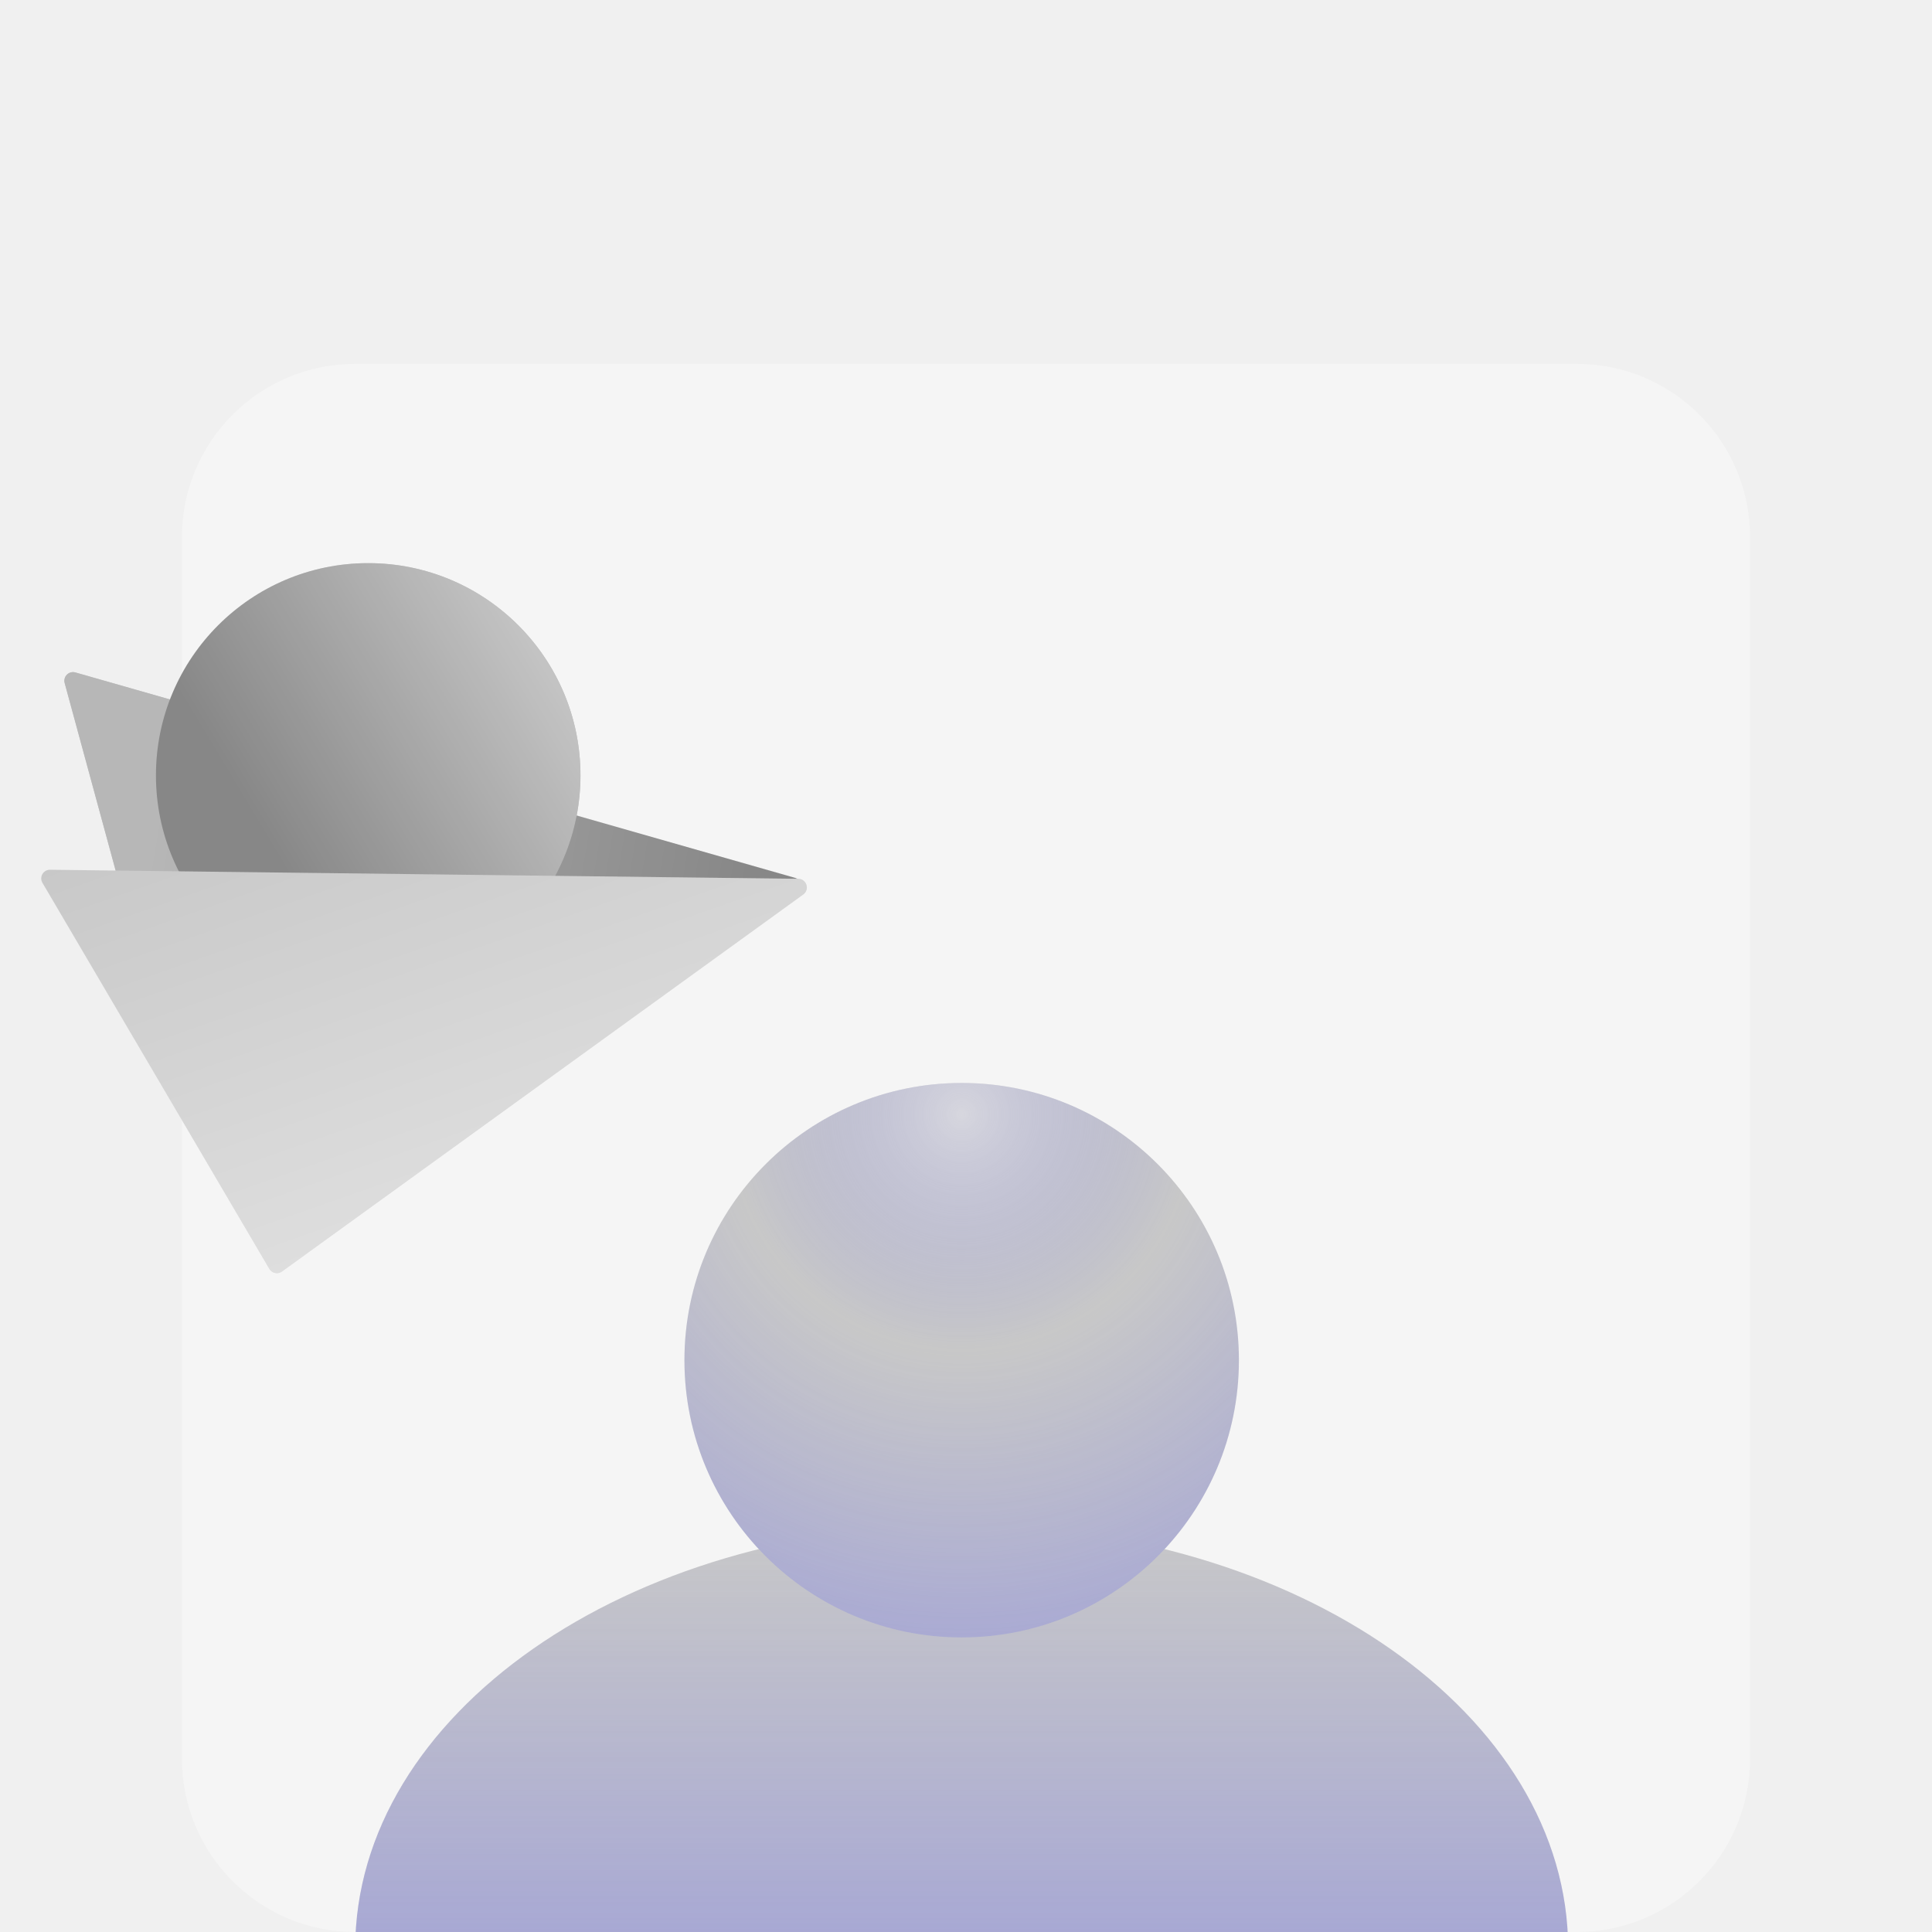
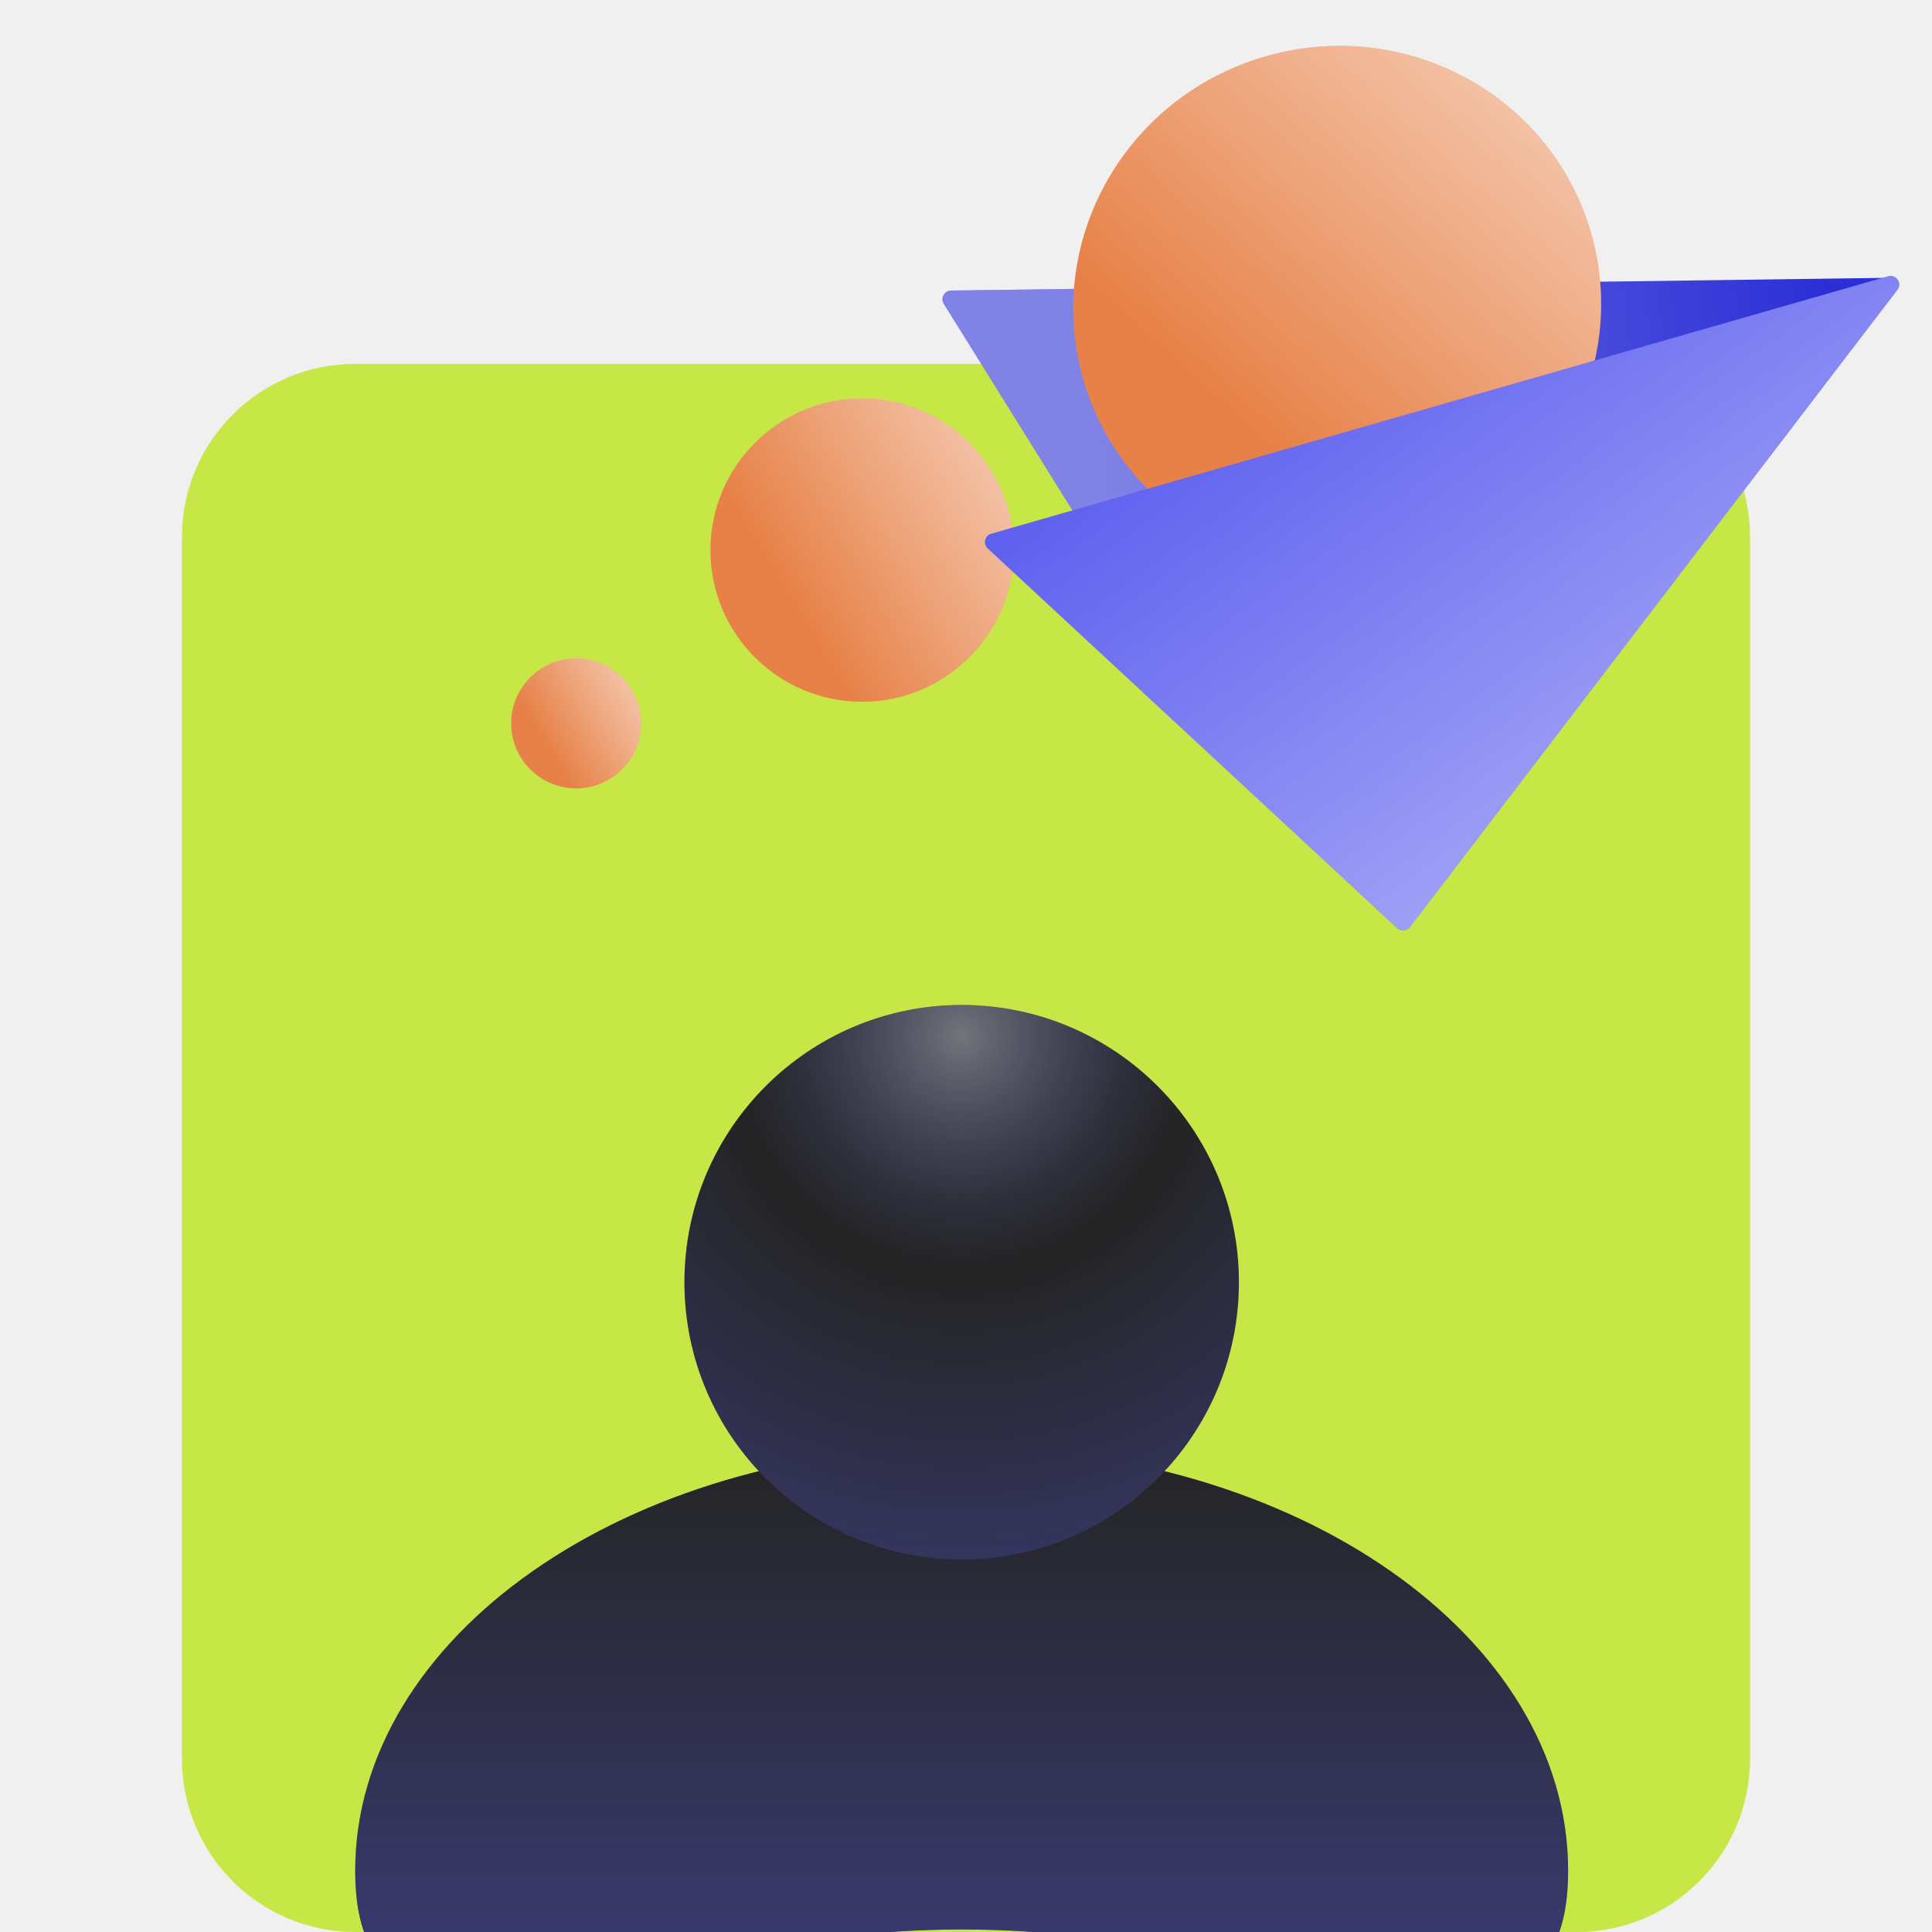
<svg xmlns="http://www.w3.org/2000/svg" width="223" height="223" viewBox="0 0 223 223" fill="none">
-   <g clip-path="url(#clip0_35_4120)">
-     <rect x="21" y="42" width="181" height="181" rx="20" fill="#F5F5F5" />
-     <path d="M181 224.941C181 251.97 149.66 231.709 111 231.709C72.34 231.709 41 251.97 41 224.941C41 197.912 72.34 176 111 176C149.66 176 181 197.912 181 224.941Z" fill="#C8C8C8" />
-     <path d="M181 224.941C181 251.97 149.66 231.709 111 231.709C72.34 231.709 41 251.97 41 224.941C41 197.912 72.34 176 111 176C149.66 176 181 197.912 181 224.941Z" fill="url(#paint0_linear_35_4120)" fill-opacity="0.4" />
-     <circle cx="111" cy="157" r="32" fill="#C8C8C8" />
-     <circle cx="111" cy="157" r="32" fill="url(#paint1_radial_35_4120)" fill-opacity="0.4" />
-     <path d="M91.762 101.323C92.689 101.588 92.742 102.881 91.84 103.221L22.345 129.396C21.793 129.604 21.182 129.292 21.027 128.723L7.465 78.842C7.261 78.09 7.956 77.404 8.704 77.618L91.762 101.323Z" fill="#878787" />
-     <path d="M91.762 101.323C92.689 101.588 92.742 102.881 91.84 103.221L22.345 129.396C21.793 129.604 21.182 129.292 21.027 128.723L7.465 78.842C7.261 78.09 7.956 77.404 8.704 77.618L91.762 101.323Z" fill="url(#paint2_linear_35_4120)" fill-opacity="0.4" />
-     <circle cx="42.5" cy="89.5" r="7.5" fill="#878787" />
-     <circle cx="42.5" cy="89.5" r="7.5" fill="url(#paint3_linear_35_4120)" fill-opacity="0.5" />
-     <circle cx="42.5" cy="89.5" r="17.5" fill="#878787" />
-     <circle cx="42.5" cy="89.5" r="17.5" fill="url(#paint4_linear_35_4120)" fill-opacity="0.5" />
-     <circle cx="42.5" cy="89.5" r="24.5" fill="#878787" />
-     <circle cx="42.5" cy="89.5" r="24.5" fill="url(#paint5_linear_35_4120)" fill-opacity="0.5" />
-     <path d="M92.141 101.435C93.104 101.446 93.495 102.68 92.715 103.245L32.541 146.765C32.064 147.11 31.392 146.97 31.093 146.461L4.898 101.898C4.504 101.226 4.994 100.382 5.772 100.391L92.141 101.435Z" fill="#C8C8C8" />
-     <path d="M92.141 101.435C93.104 101.446 93.495 102.68 92.715 103.245L32.541 146.765C32.064 147.11 31.392 146.97 31.093 146.461L4.898 101.898C4.504 101.226 4.994 100.382 5.772 100.391L92.141 101.435Z" fill="url(#paint6_linear_35_4120)" fill-opacity="0.4" />
+   <g clip-path="url(#clip0_35_3835)">
+     <rect x="21" y="42" width="181" height="181" rx="20" fill="#C7E747" />
+     <path d="M181 215.941C181 242.97 149.66 222.709 111 222.709C72.34 222.709 41 242.97 41 215.941C41 188.912 72.34 167 111 167C149.66 167 181 188.912 181 215.941Z" fill="#242424" />
+     <path d="M181 215.941C181 242.97 149.66 222.709 111 222.709C72.34 222.709 41 242.97 41 215.941C41 188.912 72.34 167 111 167C149.66 167 181 188.912 181 215.941Z" fill="url(#paint0_linear_35_3835)" fill-opacity="0.4" />
+     <circle cx="111" cy="148" r="32" fill="#242424" />
+     <circle cx="111" cy="148" r="32" fill="url(#paint1_radial_35_3835)" fill-opacity="0.4" />
+     <path d="M217.484 32.073C218.447 32.059 218.87 33.283 218.104 33.867L144.479 90.053C144.01 90.41 143.335 90.287 143.023 89.787L108.937 35.067C108.526 34.406 108.994 33.549 109.772 33.538L217.484 32.073Z" fill="#2C2FD5" />
+     <path d="M217.484 32.073C218.447 32.059 218.87 33.283 218.104 33.867L144.479 90.053C144.01 90.41 143.335 90.287 143.023 89.787L108.937 35.067C108.526 34.406 108.994 33.549 109.772 33.538L217.484 32.073Z" fill="url(#paint2_linear_35_3835)" fill-opacity="0.4" />
+     <circle cx="66.5" cy="83.5" r="7.5" fill="#E78147" />
+     <circle cx="66.5" cy="83.5" r="7.5" fill="url(#paint3_linear_35_3835)" fill-opacity="0.5" />
+     <circle cx="99.5" cy="63.5" r="17.5" fill="#E78147" />
+     <circle cx="99.5" cy="63.5" r="17.5" fill="url(#paint4_linear_35_3835)" fill-opacity="0.5" />
+     <ellipse cx="154.341" cy="35.343" rx="30.5" ry="30" transform="rotate(-16.7089 154.341 35.3425)" fill="#E78147" />
+     <ellipse cx="154.341" cy="35.343" rx="30.5" ry="30" transform="rotate(-16.7089 154.341 35.3425)" fill="url(#paint5_linear_35_3835)" fill-opacity="0.5" />
+     <path d="M217.943 31.884C218.869 31.618 219.599 32.688 219.013 33.453L162.742 107.013C162.384 107.481 161.7 107.539 161.268 107.139L113.999 63.301C113.428 62.771 113.655 61.821 114.403 61.606L217.943 31.884Z" fill="#5D5FEF" />
+     <path d="M217.943 31.884C218.869 31.618 219.599 32.688 219.013 33.453L162.742 107.013C162.384 107.481 161.7 107.539 161.268 107.139L113.999 63.301C113.428 62.771 113.655 61.821 114.403 61.606L217.943 31.884Z" fill="url(#paint6_linear_35_3835)" fill-opacity="0.4" />
  </g>
  <defs>
-     <linearGradient id="paint0_linear_35_4120" x1="111" y1="176" x2="111" y2="239" gradientUnits="userSpaceOnUse">
+     <linearGradient id="paint0_linear_35_3835" x1="111" y1="167" x2="111" y2="230" gradientUnits="userSpaceOnUse">
      <stop stop-color="#5D5FEF" stop-opacity="0" />
      <stop offset="1" stop-color="#5D5FEF" />
    </linearGradient>
-     <radialGradient id="paint1_radial_35_4120" cx="0" cy="0" r="1" gradientUnits="userSpaceOnUse" gradientTransform="translate(111 128.5) rotate(90) scale(60.5 59.5692)">
+     <radialGradient id="paint1_radial_35_3835" cx="0" cy="0" r="1" gradientUnits="userSpaceOnUse" gradientTransform="translate(111 119.5) rotate(90) scale(60.5 59.5692)">
      <stop stop-color="#ECECFF" />
      <stop offset="0.451" stop-color="#5D5FEF" stop-opacity="0" />
      <stop offset="1" stop-color="#5D5FEF" stop-opacity="0.7" />
    </radialGradient>
-     <linearGradient id="paint2_linear_35_4120" x1="87" y1="100" x2="18.5" y2="88.5" gradientUnits="userSpaceOnUse">
+     <linearGradient id="paint2_linear_35_3835" x1="210.677" y1="32.208" x2="125.627" y2="42.92" gradientUnits="userSpaceOnUse">
      <stop stop-color="white" stop-opacity="0" />
      <stop offset="1" stop-color="white" />
    </linearGradient>
-     <linearGradient id="paint3_linear_35_4120" x1="39.439" y1="92.714" x2="49.388" y2="86.745" gradientUnits="userSpaceOnUse">
+     <linearGradient id="paint3_linear_35_3835" x1="63.439" y1="86.714" x2="73.388" y2="80.745" gradientUnits="userSpaceOnUse">
      <stop stop-color="white" stop-opacity="0" />
      <stop offset="1" stop-color="white" />
    </linearGradient>
-     <linearGradient id="paint4_linear_35_4120" x1="35.357" y1="97" x2="58.571" y2="83.071" gradientUnits="userSpaceOnUse">
+     <linearGradient id="paint4_linear_35_3835" x1="92.357" y1="71" x2="115.571" y2="57.071" gradientUnits="userSpaceOnUse">
      <stop stop-color="white" stop-opacity="0" />
      <stop offset="1" stop-color="white" />
    </linearGradient>
-     <linearGradient id="paint5_linear_35_4120" x1="32.5" y1="100" x2="65" y2="80.5" gradientUnits="userSpaceOnUse">
+     <linearGradient id="paint5_linear_35_3835" x1="141.892" y1="48.2" x2="181.995" y2="23.737" gradientUnits="userSpaceOnUse">
      <stop stop-color="white" stop-opacity="0" />
      <stop offset="1" stop-color="white" />
    </linearGradient>
-     <linearGradient id="paint6_linear_35_4120" x1="44.411" y1="86.185" x2="62.145" y2="136.705" gradientUnits="userSpaceOnUse">
+     <linearGradient id="paint6_linear_35_3835" x1="155.433" y1="30.99" x2="194.321" y2="84.414" gradientUnits="userSpaceOnUse">
      <stop stop-color="white" stop-opacity="0" />
      <stop offset="1" stop-color="white" />
    </linearGradient>
-     <clipPath id="clip0_35_4120">
+     <clipPath id="clip0_35_3835">
      <rect width="223" height="223" fill="white" />
    </clipPath>
  </defs>
</svg>
